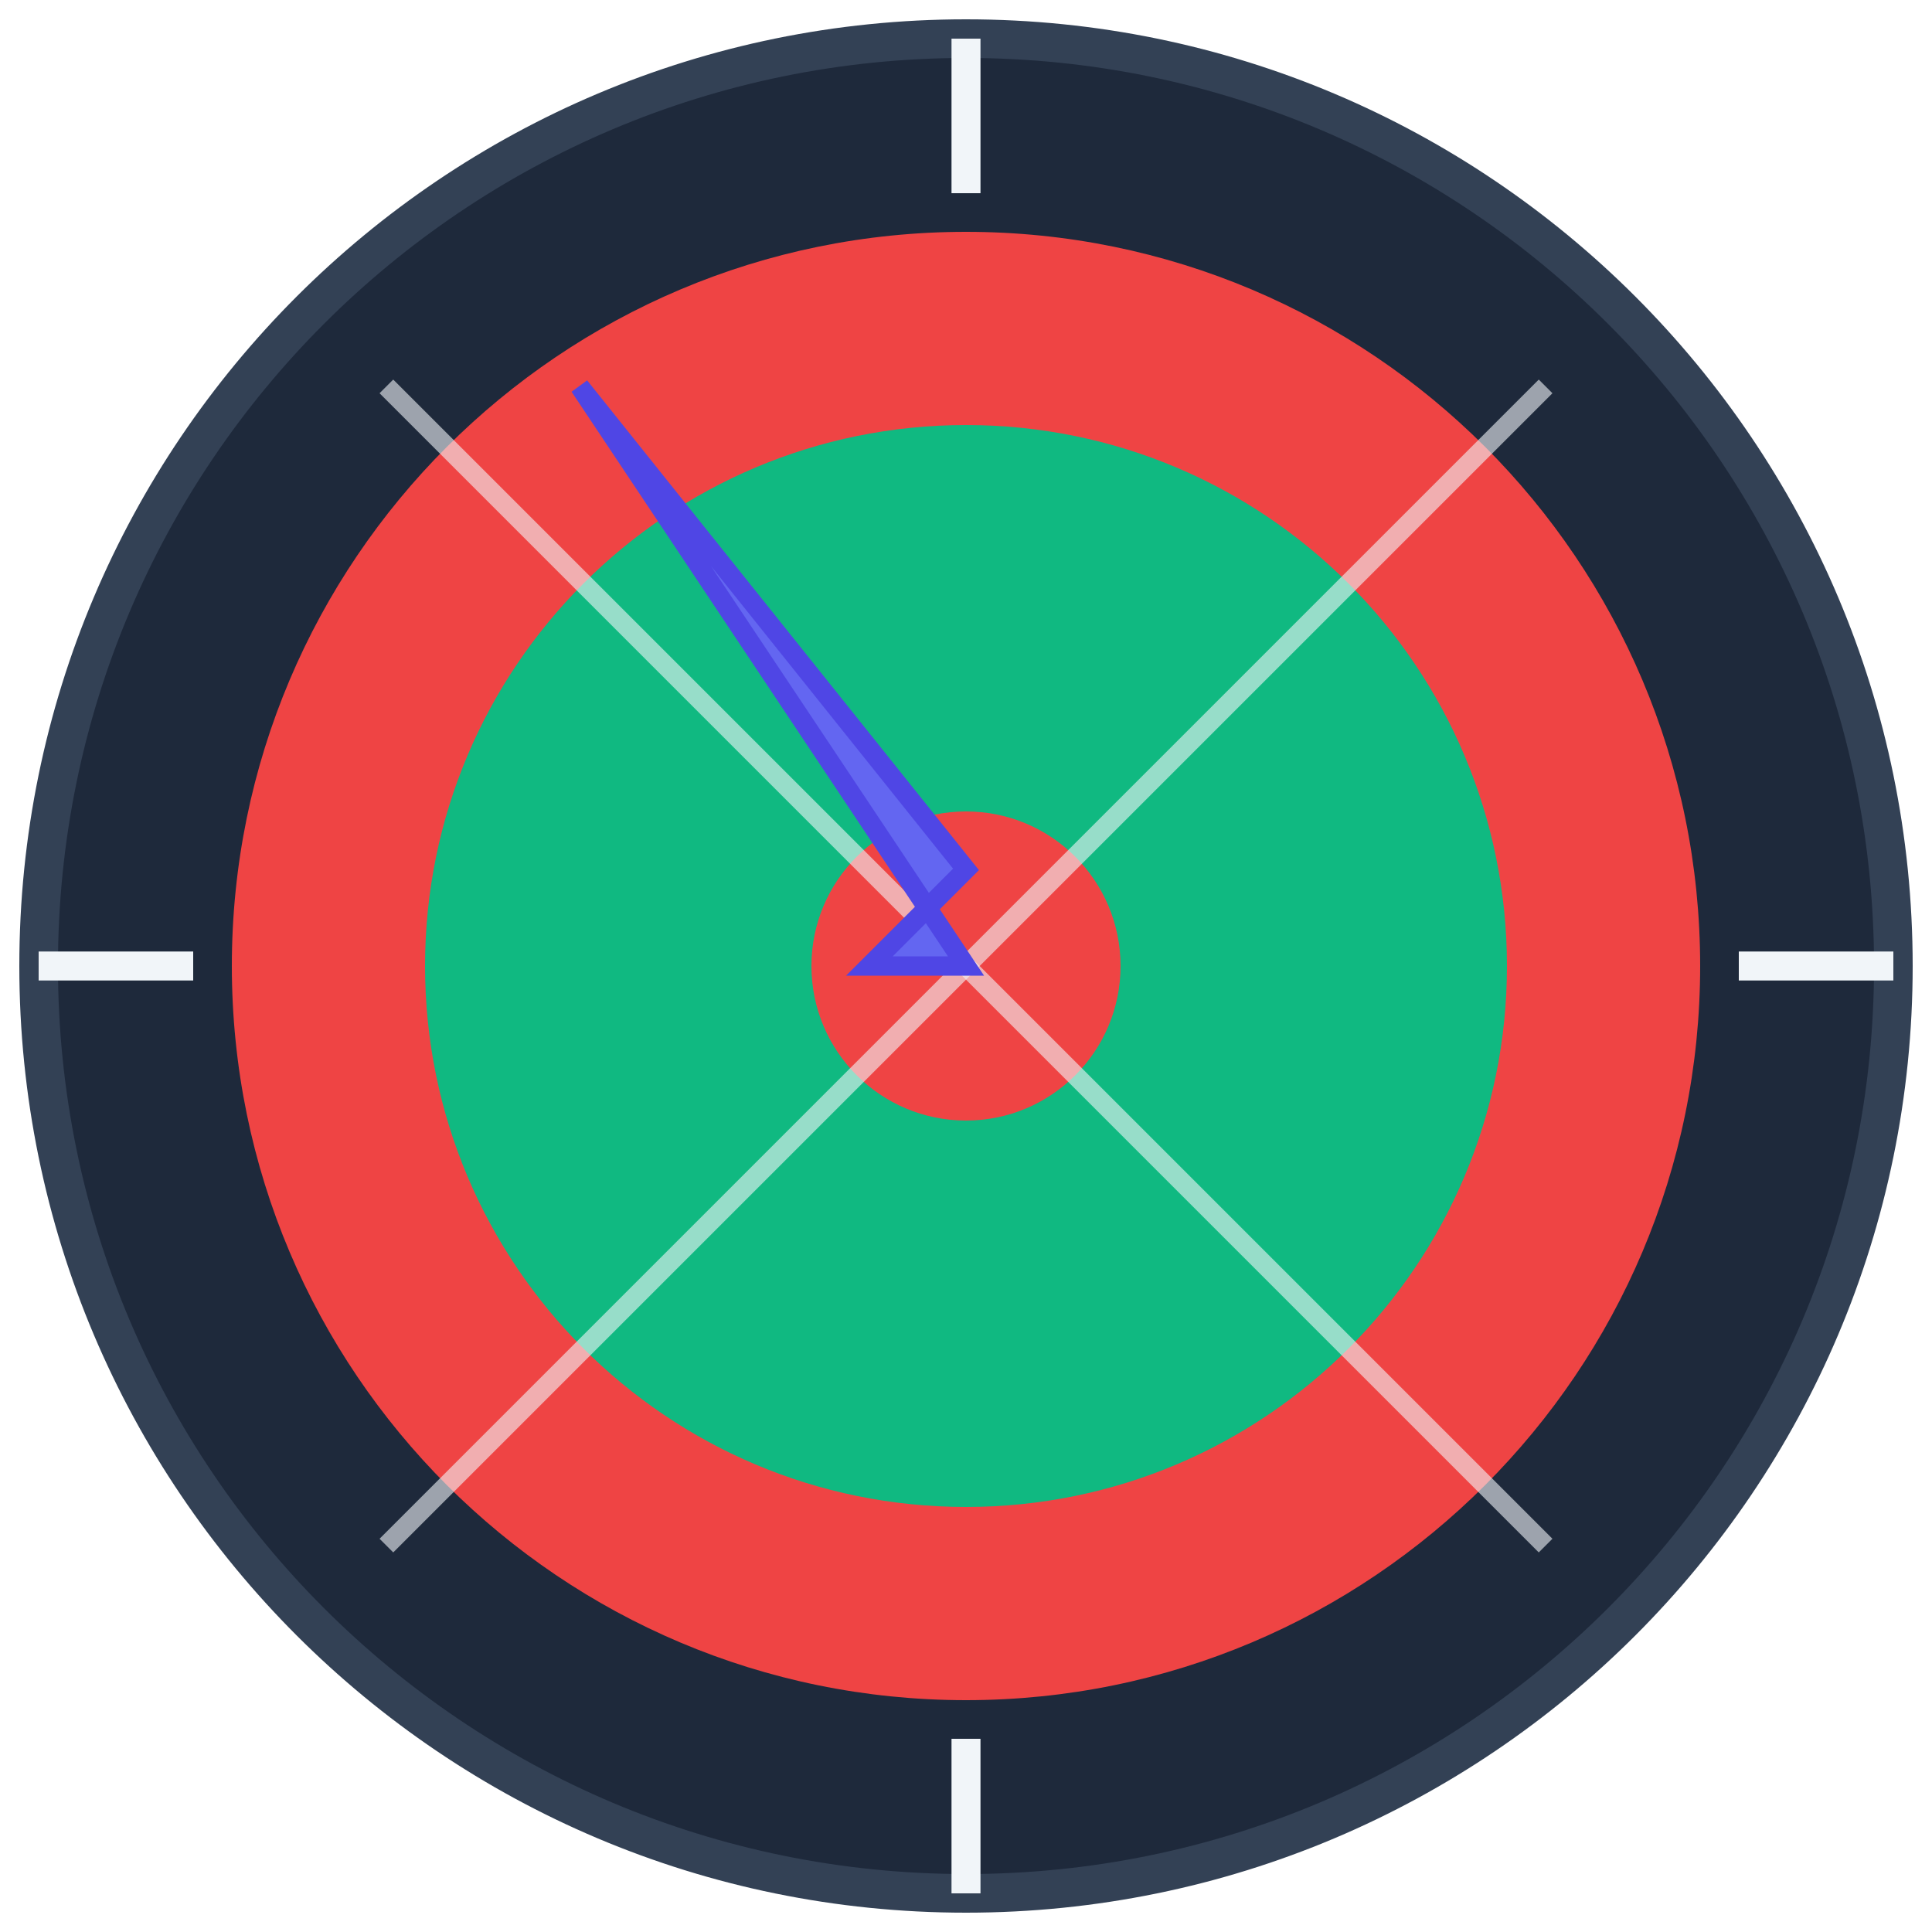
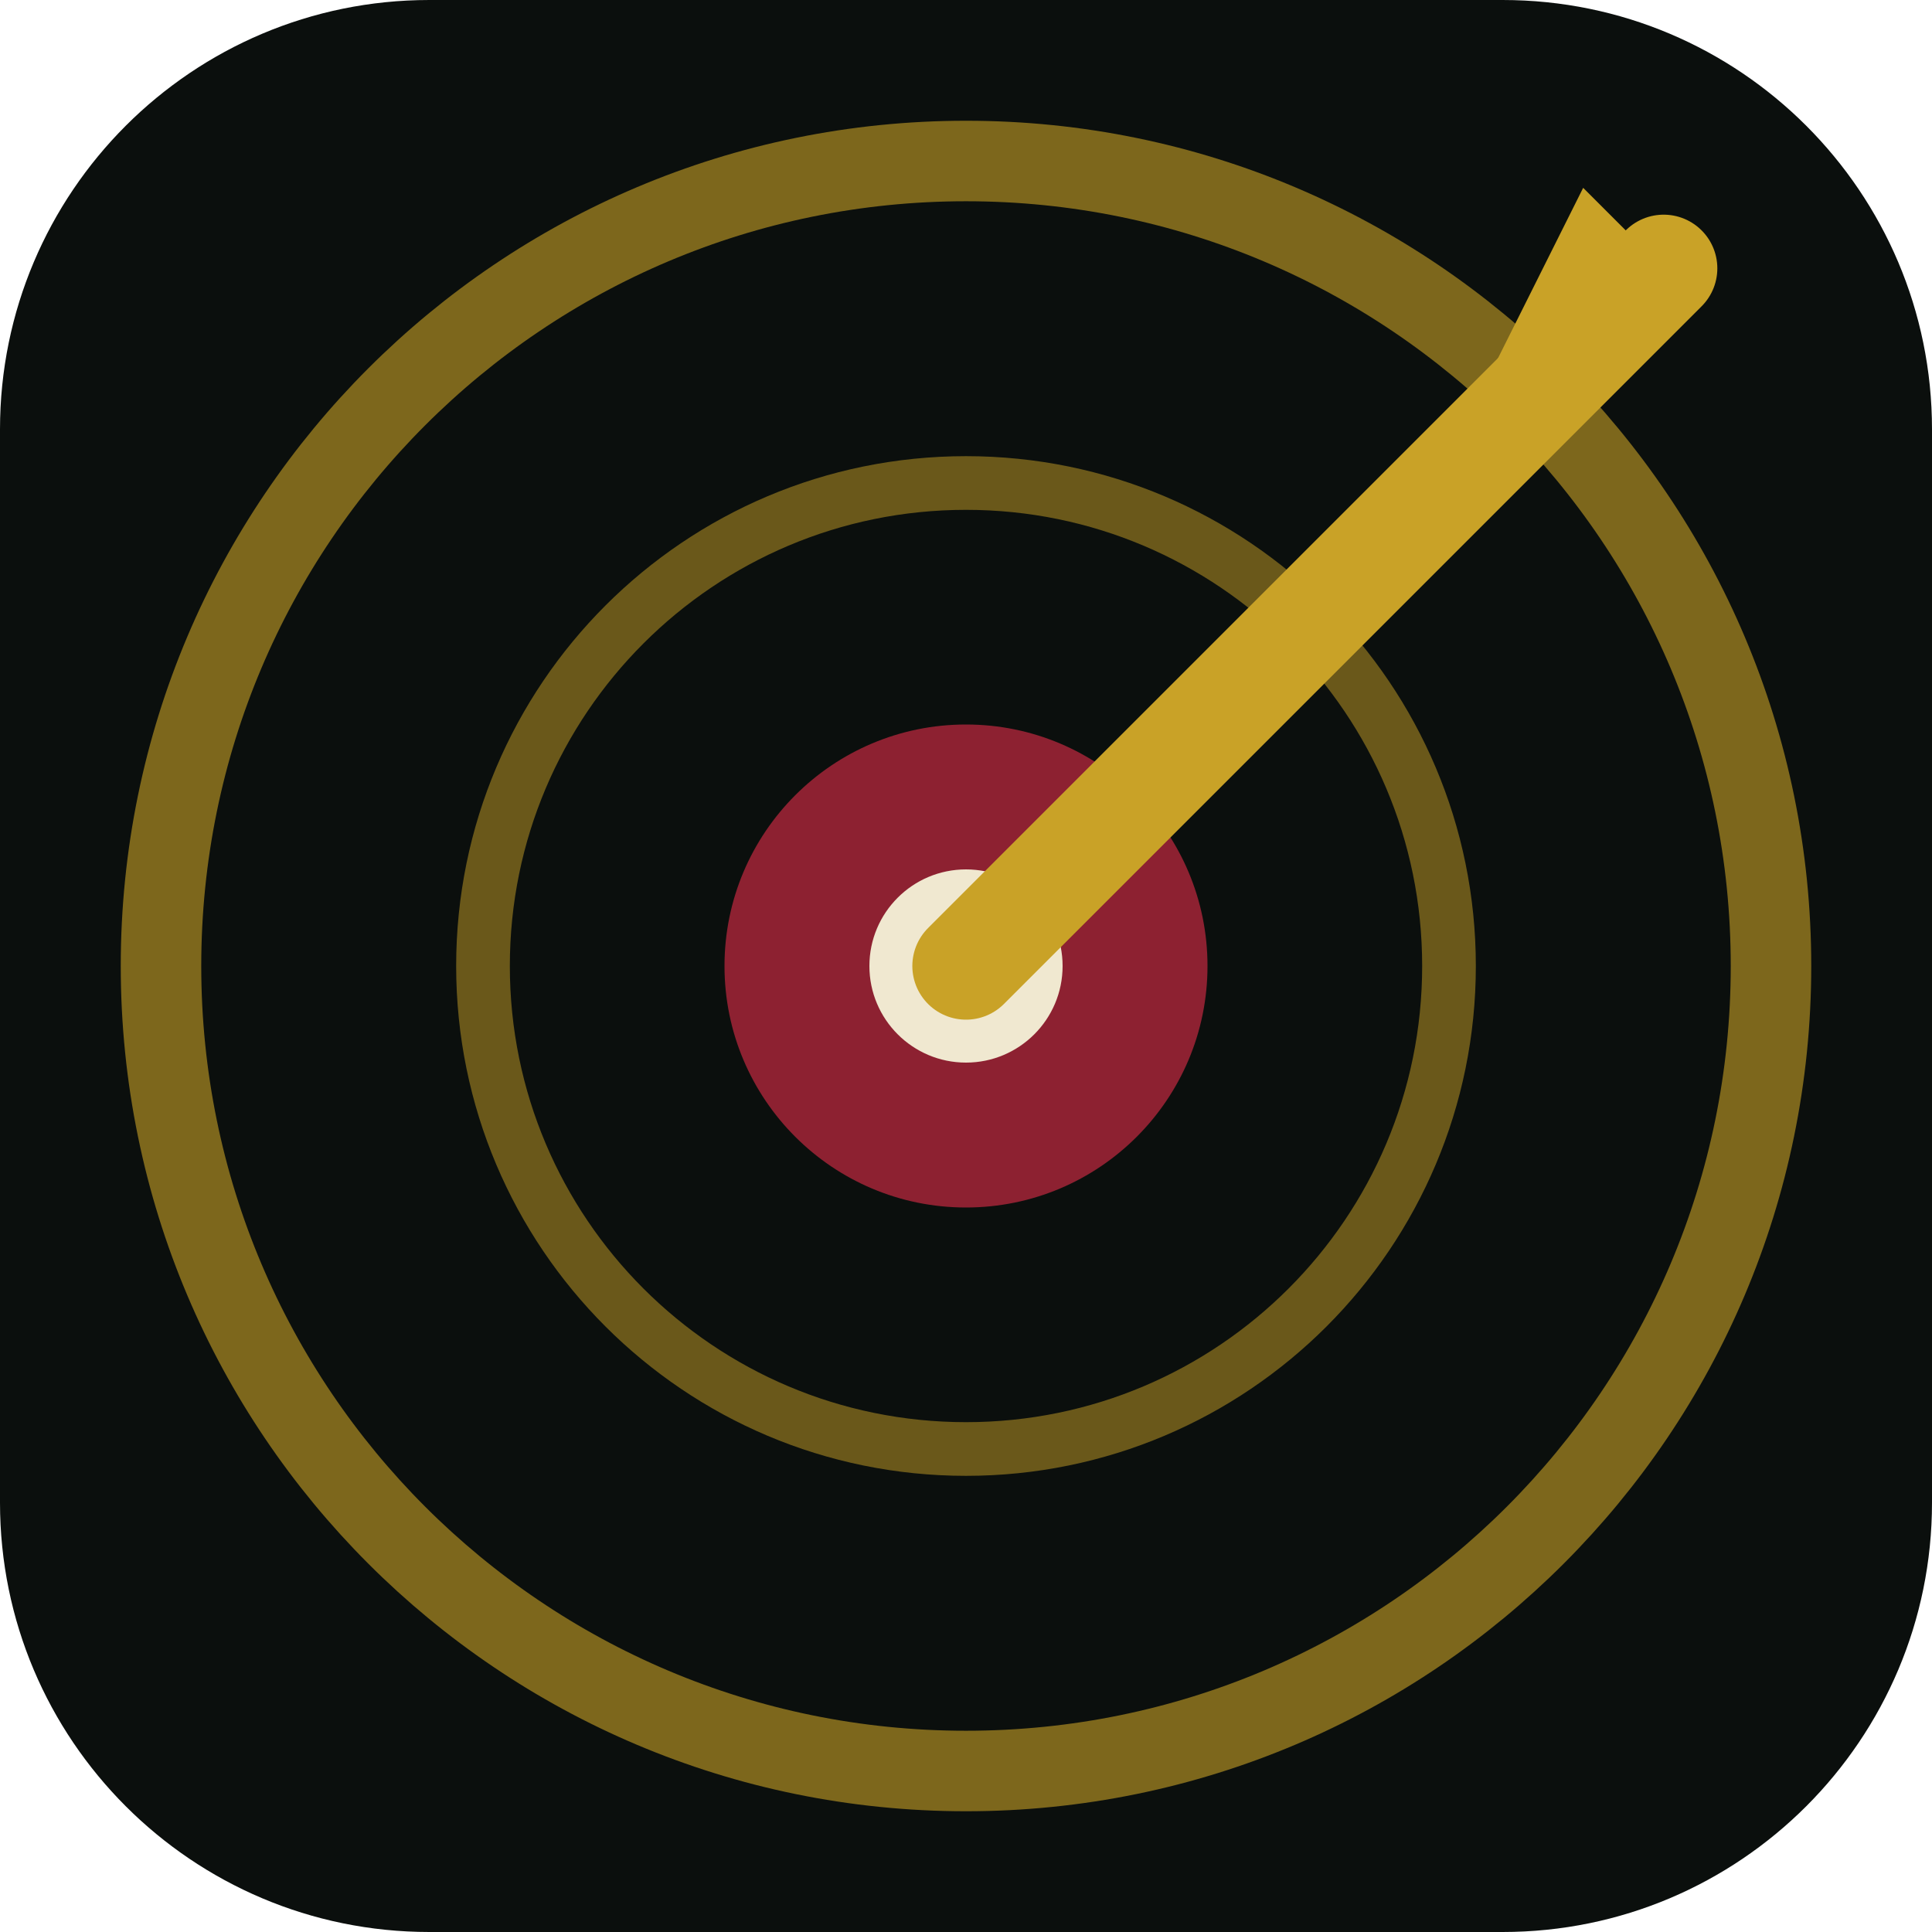
- <svg xmlns="http://www.w3.org/2000/svg" viewBox="0 0 100 100">
-   <circle cx="50" cy="50" r="48" fill="#1e293b" stroke="#334155" stroke-width="2" />
-   <circle cx="50" cy="50" r="38" fill="#ef4444" />
-   <circle cx="50" cy="50" r="28" fill="#10b981" />
-   <circle cx="50" cy="50" r="8" fill="#ef4444" />
-   <line x1="50" y1="2" x2="50" y2="10" stroke="#f1f5f9" stroke-width="1.5" />
-   <line x1="50" y1="90" x2="50" y2="98" stroke="#f1f5f9" stroke-width="1.5" />
-   <line x1="2" y1="50" x2="10" y2="50" stroke="#f1f5f9" stroke-width="1.5" />
-   <line x1="90" y1="50" x2="98" y2="50" stroke="#f1f5f9" stroke-width="1.5" />
-   <line x1="50" y1="50" x2="20" y2="20" stroke="#f1f5f9" stroke-width="1" opacity="0.6" />
-   <line x1="50" y1="50" x2="80" y2="20" stroke="#f1f5f9" stroke-width="1" opacity="0.6" />
-   <line x1="50" y1="50" x2="20" y2="80" stroke="#f1f5f9" stroke-width="1" opacity="0.6" />
-   <line x1="50" y1="50" x2="80" y2="80" stroke="#f1f5f9" stroke-width="1" opacity="0.6" />
-   <path d="M 30 20 L 50 50 L 45 50 L 50 45 Z" fill="#6366f1" stroke="#4f46e5" stroke-width="1" />
+ <svg xmlns="http://www.w3.org/2000/svg" viewBox="0 0 36 36" fill="none">
+   <rect width="36" height="36" rx="8" fill="#0b0f0d" />
+   <circle cx="18" cy="18" r="15" stroke="#c9a227" stroke-width="1.5" opacity="0.6" />
+   <circle cx="18" cy="18" r="9" stroke="#c9a227" stroke-width="1" opacity="0.5" />
+   <circle cx="18" cy="18" r="4.5" fill="#9b2335" opacity="0.9" />
+   <circle cx="18" cy="18" r="1.8" fill="#f0e8d0" />
+   <line x1="31" y1="5" x2="18" y2="18" stroke="#c9a227" stroke-width="2" stroke-linecap="round" />
+   <polygon points="31,5 27.5,7.5 29.5,3.5" fill="#c9a227" />
</svg>
